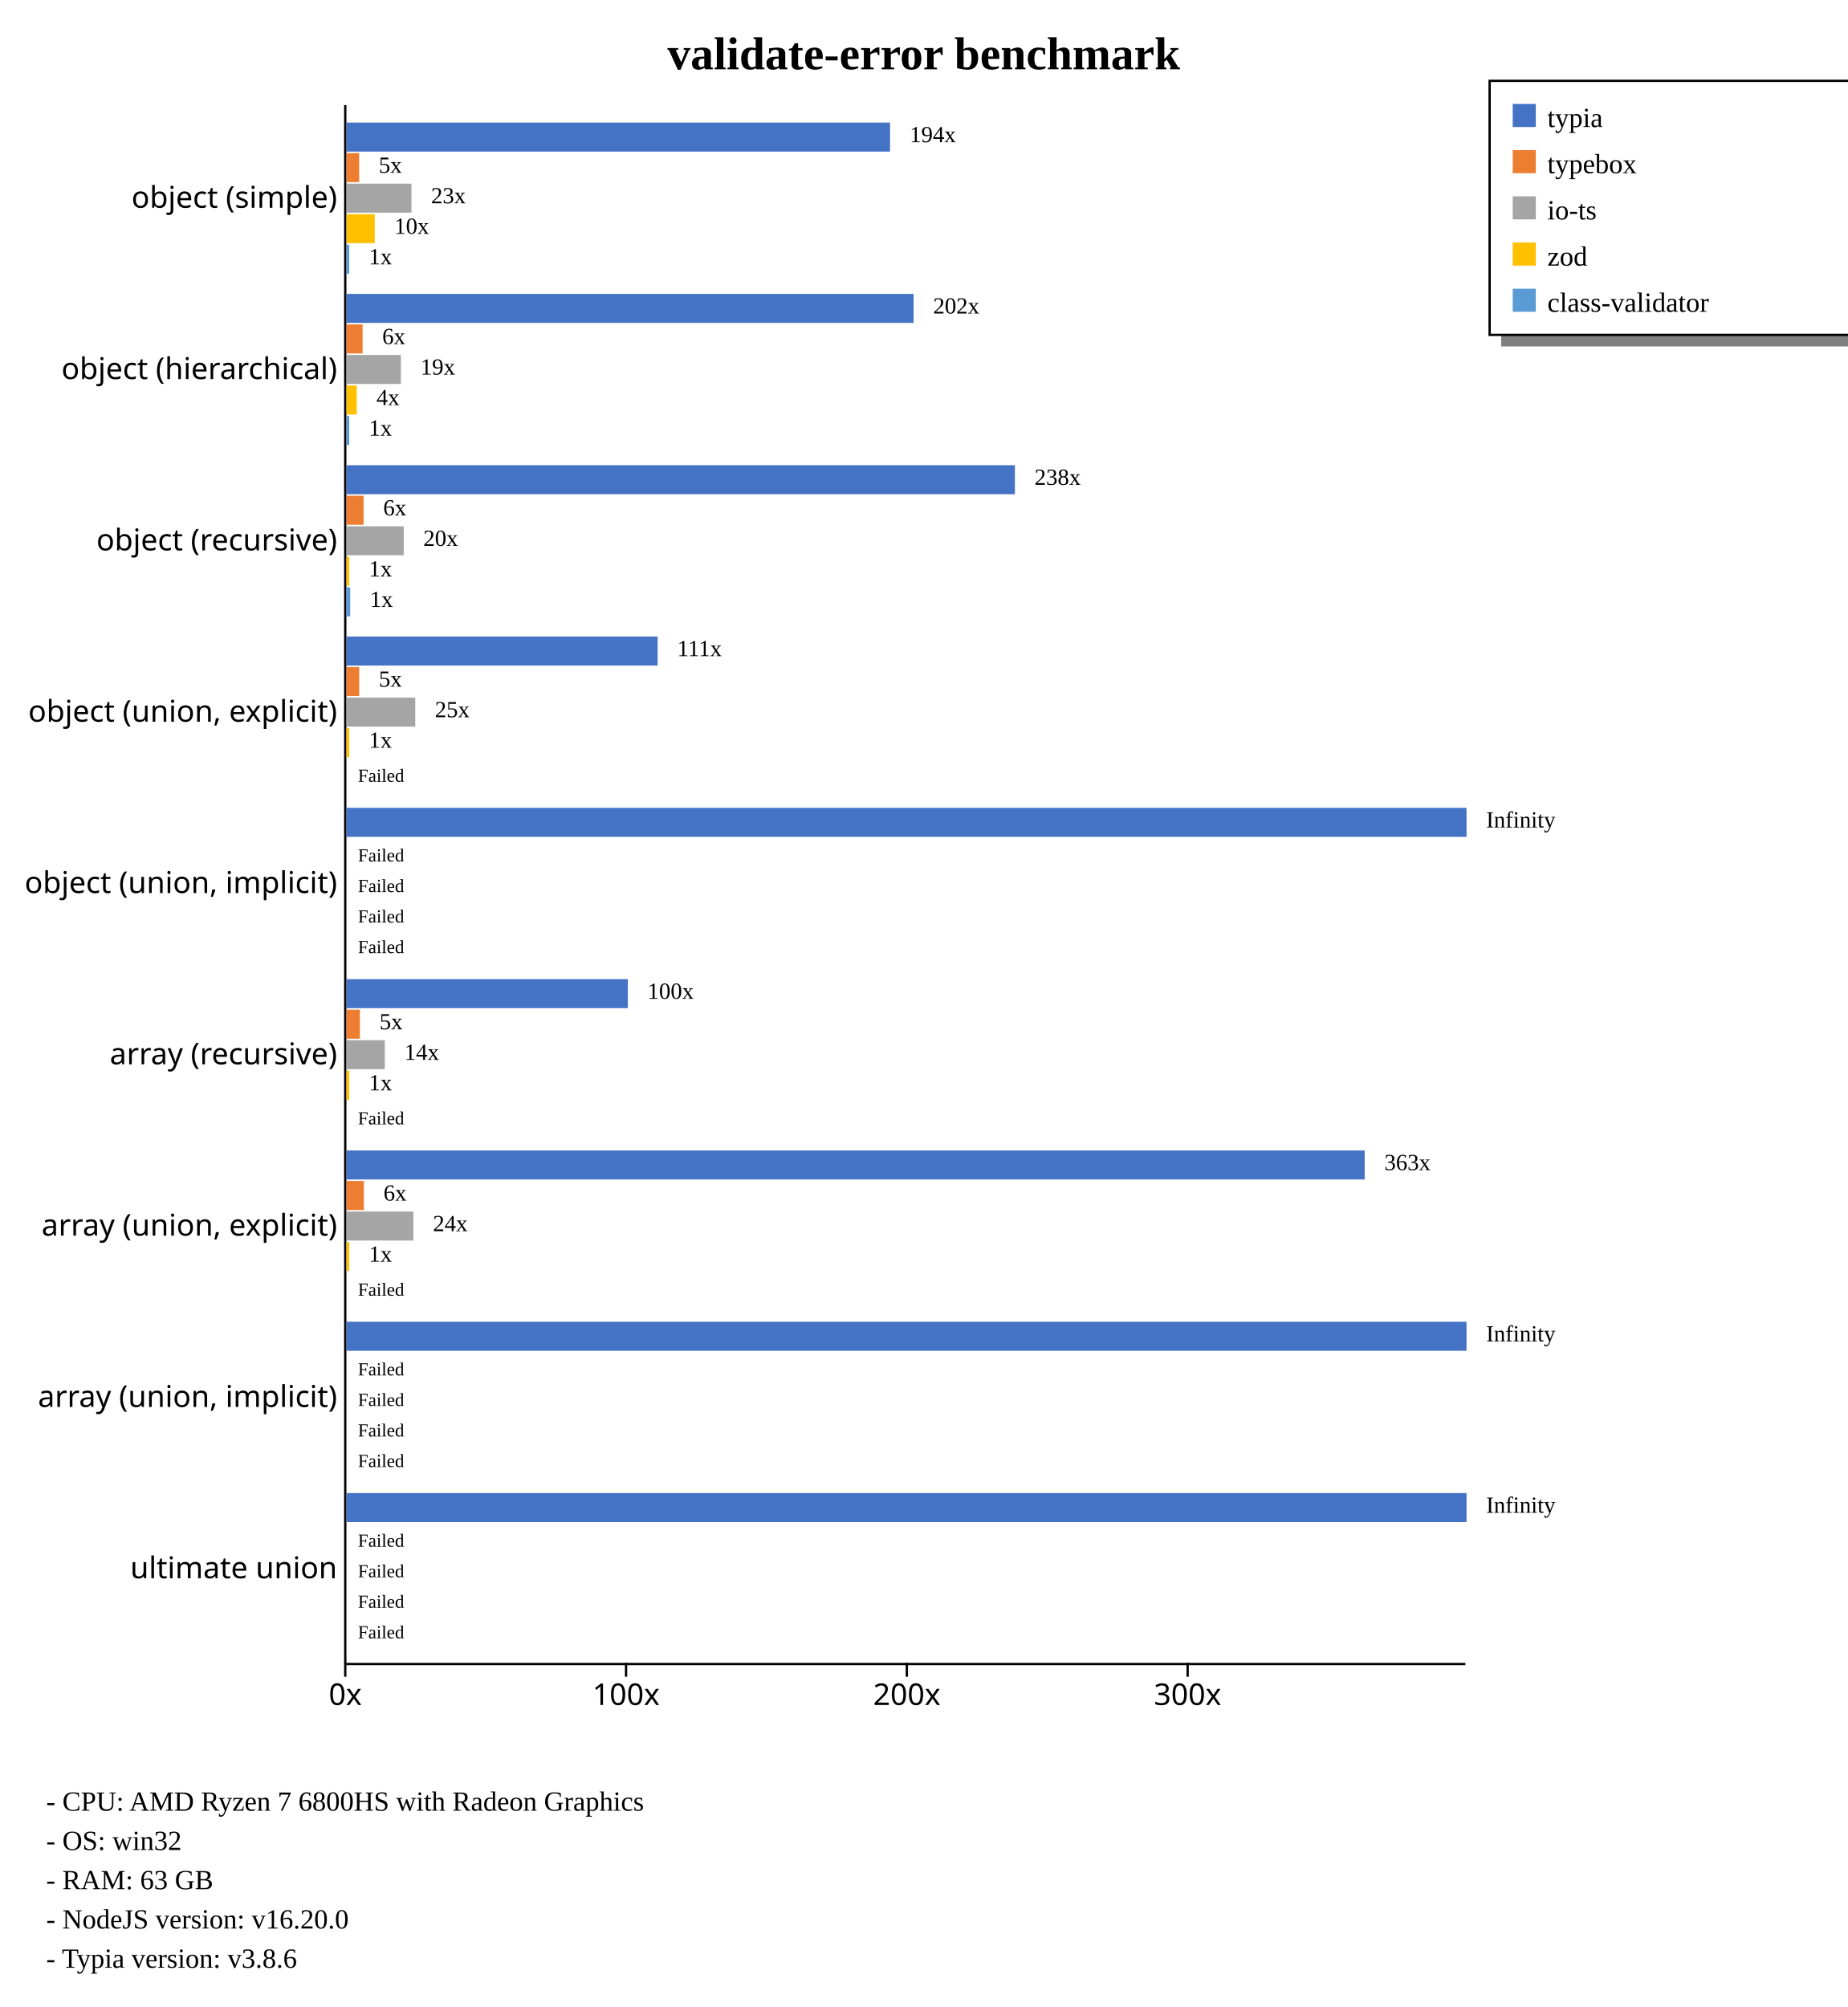
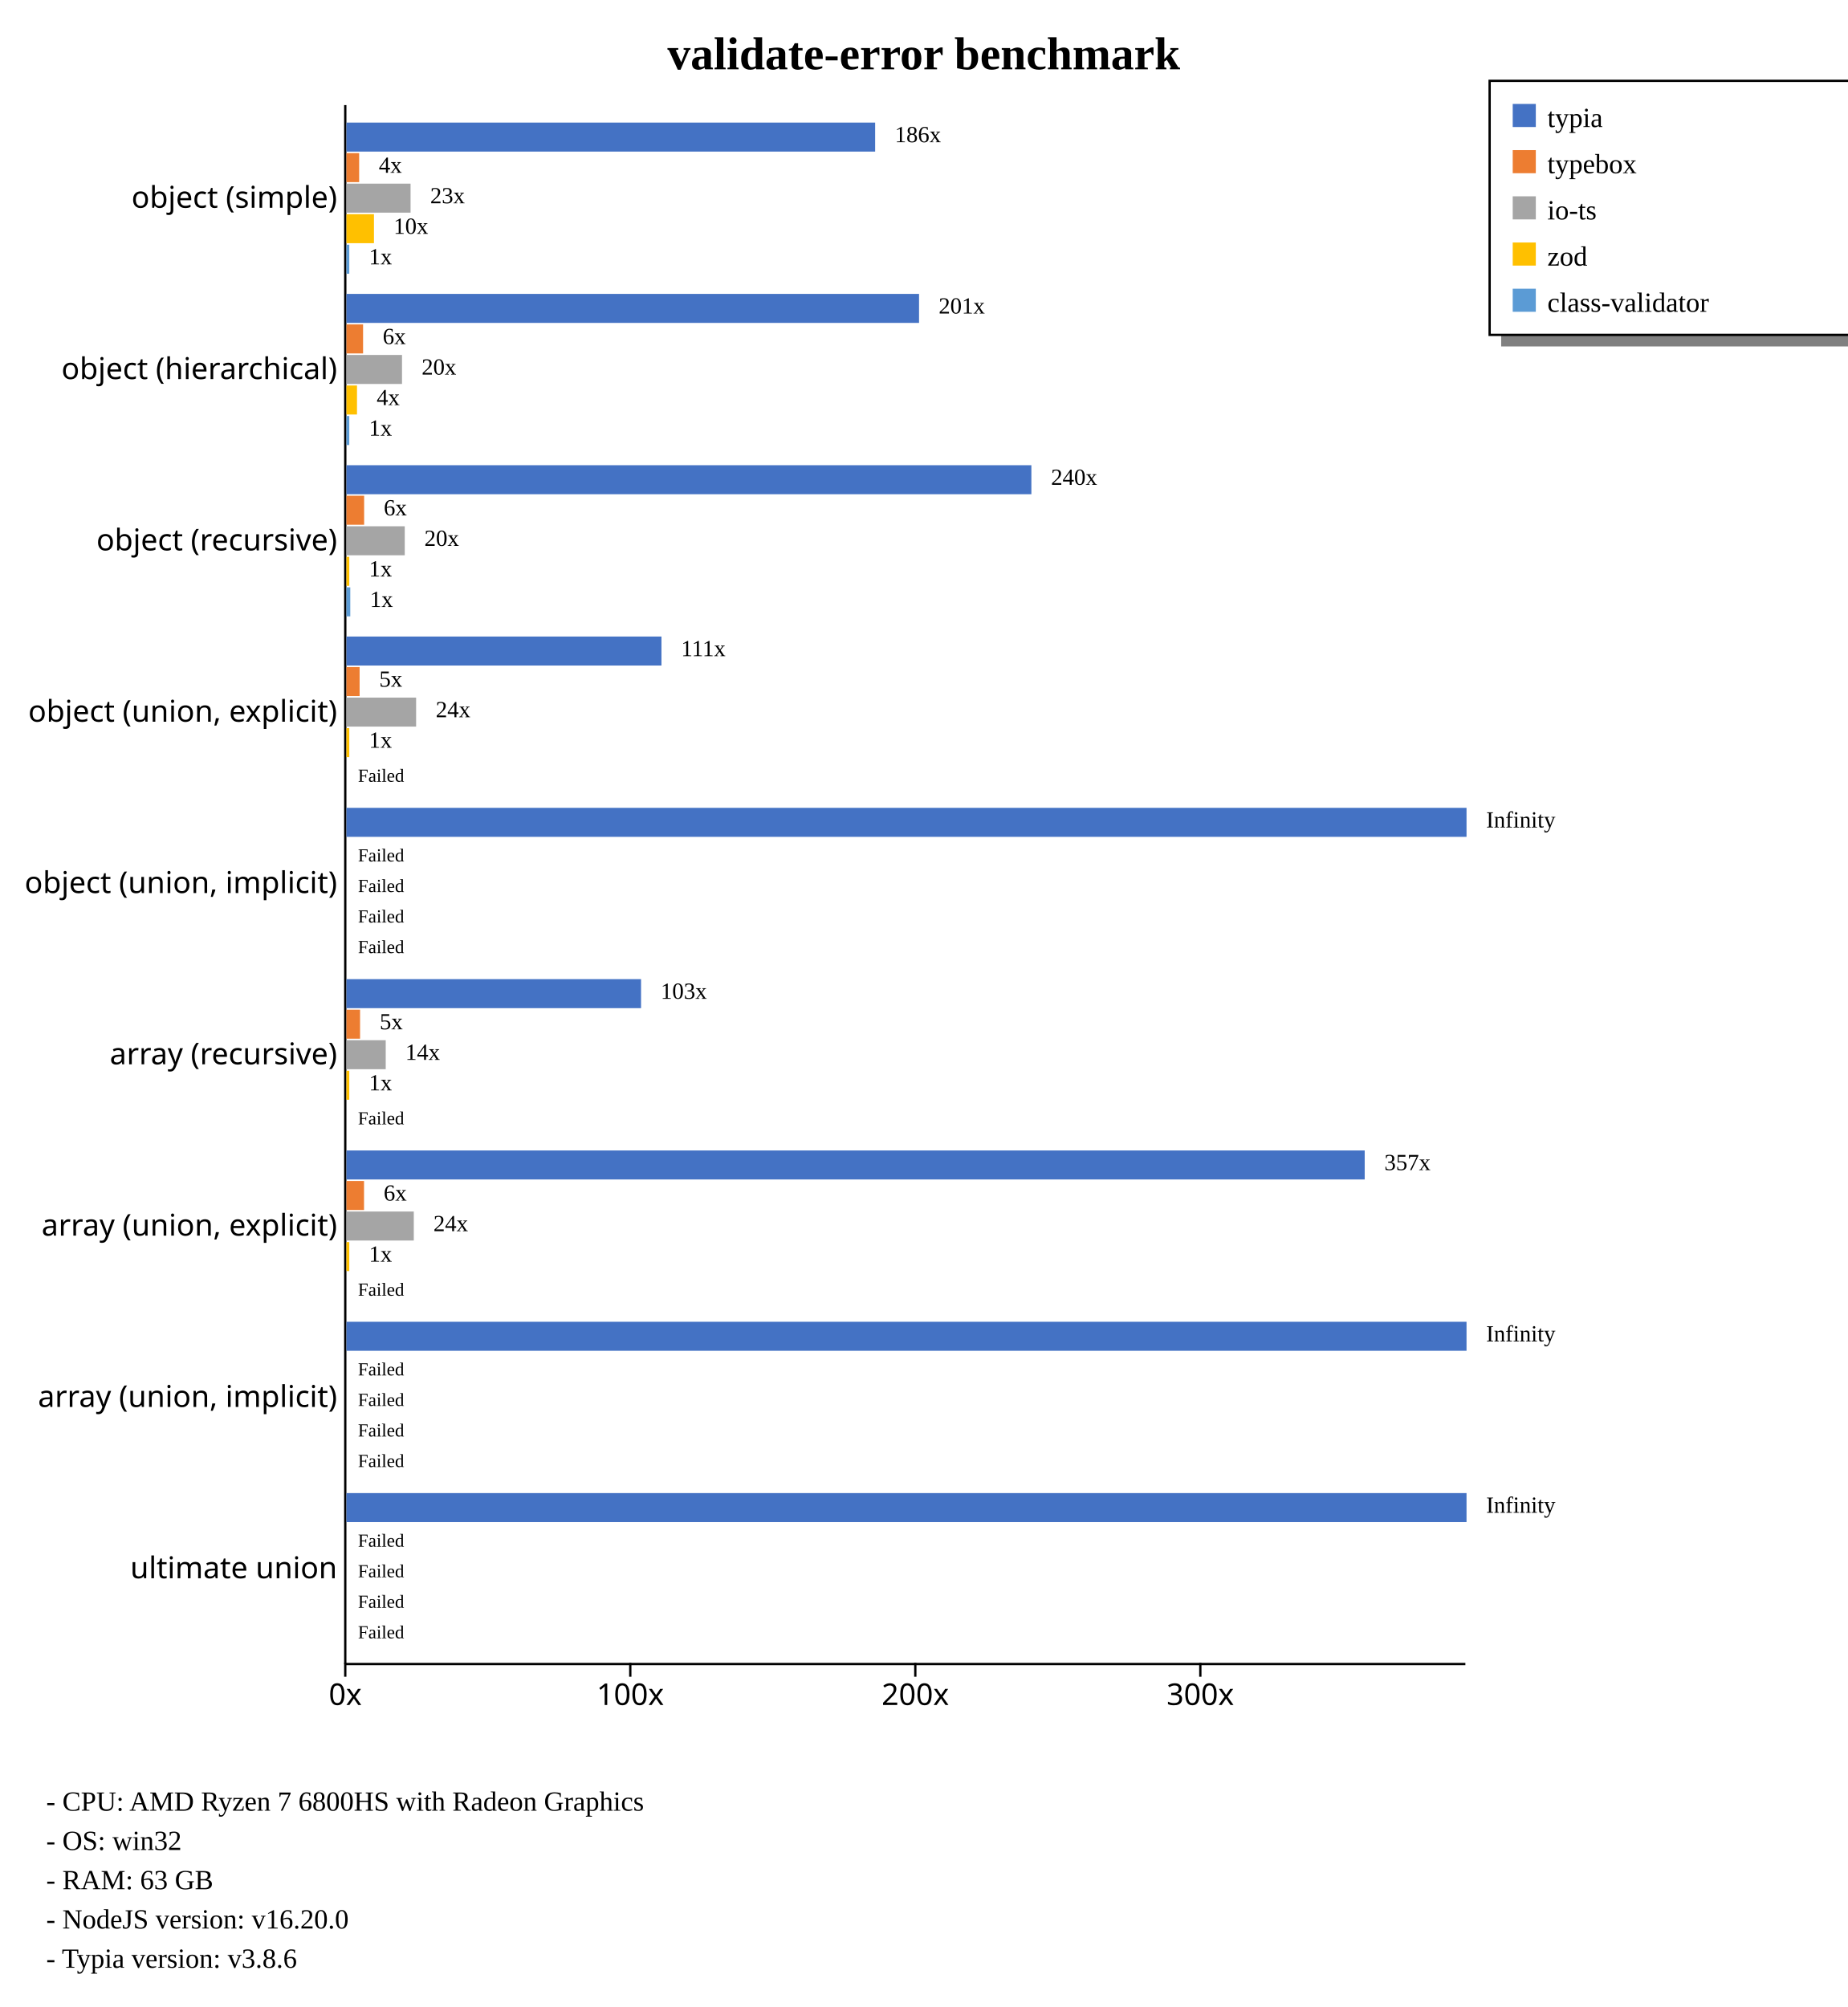
<svg xmlns="http://www.w3.org/2000/svg" width="800" height="869" style="background-color: white;">
  <g class="y axis" transform="translate(149,45)" fill="none" font-size="10" font-family="sans-serif" text-anchor="end" style="font-size: 13px;">
    <path class="domain" stroke="currentColor" d="M0.5,0.5V675.5" />
    <g class="tick" opacity="1" transform="translate(0,40.7967)" style="font-size: 13px;">
      <line stroke="currentColor" x2="0" />
      <text fill="currentColor" x="-3" dy="0.32em">object (simple)    </text>
    </g>
    <g class="tick" opacity="1" transform="translate(0,114.9725)" style="font-size: 13px;">
      <line stroke="currentColor" x2="0" />
      <text fill="currentColor" x="-3" dy="0.32em">object (hierarchical)    </text>
    </g>
    <g class="tick" opacity="1" transform="translate(0,189.1484)" style="font-size: 13px;">
      <line stroke="currentColor" x2="0" />
      <text fill="currentColor" x="-3" dy="0.32em">object (recursive)    </text>
    </g>
    <g class="tick" opacity="1" transform="translate(0,263.3242)" style="font-size: 13px;">
      <line stroke="currentColor" x2="0" />
      <text fill="currentColor" x="-3" dy="0.32em">object (union, explicit)    </text>
    </g>
    <g class="tick" opacity="1" transform="translate(0,337.5)" style="font-size: 13px;">
      <line stroke="currentColor" x2="0" />
      <text fill="currentColor" x="-3" dy="0.32em">object (union, implicit)    </text>
    </g>
    <g class="tick" opacity="1" transform="translate(0,411.6758)" style="font-size: 13px;">
      <line stroke="currentColor" x2="0" />
      <text fill="currentColor" x="-3" dy="0.32em">array (recursive)    </text>
    </g>
    <g class="tick" opacity="1" transform="translate(0,485.8516)" style="font-size: 13px;">
      <line stroke="currentColor" x2="0" />
      <text fill="currentColor" x="-3" dy="0.32em">array (union, explicit)    </text>
    </g>
    <g class="tick" opacity="1" transform="translate(0,560.0275)" style="font-size: 13px;">
      <line stroke="currentColor" x2="0" />
      <text fill="currentColor" x="-3" dy="0.32em">array (union, implicit)    </text>
    </g>
    <g class="tick" opacity="1" transform="translate(0,634.2033)" style="font-size: 13px;">
      <line stroke="currentColor" x2="0" />
      <text fill="currentColor" x="-3" dy="0.32em">ultimate union    </text>
    </g>
  </g>
  <g class="x axis" transform="translate(149,720)" fill="none" font-size="10" font-family="sans-serif" text-anchor="middle" style="font-size: 13px;">
    <path class="domain" stroke="currentColor" d="M0.5,0.5H485.5" />
    <g class="tick" opacity="1" transform="translate(0.5,0)" style="font-size: 13px;">
      <line stroke="currentColor" y2="6" />
      <text fill="currentColor" y="9" dy="0.71em">0x</text>
    </g>
-     <g class="tick" opacity="1" transform="translate(122.0798,0)" style="font-size: 13px;">
+     <g class="tick" opacity="1" transform="translate(123.9126,0)" style="font-size: 13px;">
      <line stroke="currentColor" y2="6" />
      <text fill="currentColor" y="9" dy="0.71em">100x</text>
    </g>
-     <g class="tick" opacity="1" transform="translate(243.6596,0)" style="font-size: 13px;">
+     <g class="tick" opacity="1" transform="translate(247.3251,0)" style="font-size: 13px;">
      <line stroke="currentColor" y2="6" />
      <text fill="currentColor" y="9" dy="0.71em">200x</text>
    </g>
-     <g class="tick" opacity="1" transform="translate(365.2394,0)" style="font-size: 13px;">
+     <g class="tick" opacity="1" transform="translate(370.7377,0)" style="font-size: 13px;">
      <line stroke="currentColor" y2="6" />
      <text fill="currentColor" y="9" dy="0.71em">300x</text>
    </g>
  </g>
  <text transform="translate(400, 30)" style="text-anchor: middle; font-size: 20px; font-weight: bold;">validate-error benchmark</text>
  <rect x="650" y="145" width="230" height="5" fill="gray" />
  <rect x="645" y="35" width="230" height="110" fill="none" stroke="black" />
  <rect x="655" y="45" width="10" height="10" style="fill: #4472c4;" />
  <text x="670" y="55" style="font-size: 12px;">typia</text>
  <rect x="655" y="65" width="10" height="10" style="fill: #ed7d31;" />
  <text x="670" y="75" style="font-size: 12px;">typebox</text>
  <rect x="655" y="85" width="10" height="10" style="fill: #a5a5a5;" />
  <text x="670" y="95" style="font-size: 12px;">io-ts</text>
  <rect x="655" y="105" width="10" height="10" style="fill: #ffc000;" />
  <text x="670" y="115" style="font-size: 12px;">zod</text>
  <rect x="655" y="125" width="10" height="10" style="fill: #5b9bd5;" />
  <text x="670" y="135" style="font-size: 12px;">class-validator</text>
  <text x="20" y="784" style="font-size: 12px;">  - CPU: AMD Ryzen 7 6800HS with Radeon Graphics</text>
  <text x="20" y="801" style="font-size: 12px;">  - OS: win32</text>
  <text x="20" y="818" style="font-size: 12px;">  - RAM: 63 GB</text>
  <text x="20" y="835" style="font-size: 12px;">  - NodeJS version: v16.20.0</text>
  <text x="20" y="852" style="font-size: 12px;">  - Typia version: v3.8.6</text>
  <g style="font-size: 13px;">
    <g style="font-size: 13px;">
-       <rect x="150" y="53.079" width="235.393" height="12.558" fill="#4472c4" />
-       <rect x="150" y="66.298" width="5.509" height="12.558" fill="#ed7d31" />
-       <rect x="150" y="79.517" width="28.152" height="12.558" fill="#a5a5a5" />
-       <rect x="150" y="92.737" width="12.265" height="12.558" fill="#ffc000" />
-       <rect x="150" y="105.956" width="1.216" height="12.558" fill="#5b9bd5" />
-       <text class="label" x="393.893" y="61.579" font-size="10px">194x</text>
-       <text class="label" x="164.009" y="74.798" font-size="10px">5x</text>
-       <text class="label" x="186.652" y="88.017" font-size="10px">23x</text>
-       <text class="label" x="170.765" y="101.237" font-size="10px">10x</text>
-       <text class="label" x="159.716" y="114.456" font-size="10px">1x</text>
-       <text class="label" x="390.393" y="63.079" font-size="8px" />
-       <text class="label" x="160.509" y="76.298" font-size="8px" />
-       <text class="label" x="183.152" y="89.517" font-size="8px" />
-       <text class="label" x="167.265" y="102.737" font-size="8px" />
-       <text class="label" x="156.216" y="115.956" font-size="8px" />
-     </g>
-     <g style="font-size: 13px;">
-       <rect x="150" y="127.254" width="245.566" height="12.558" fill="#4472c4" />
-       <rect x="150" y="140.474" width="7.005" height="12.558" fill="#ed7d31" />
-       <rect x="150" y="153.693" width="23.579" height="12.558" fill="#a5a5a5" />
-       <rect x="150" y="166.913" width="4.479" height="12.558" fill="#ffc000" />
-       <rect x="150" y="180.132" width="1.216" height="12.558" fill="#5b9bd5" />
-       <text class="label" x="404.066" y="135.754" font-size="10px">202x</text>
-       <text class="label" x="165.505" y="148.974" font-size="10px">6x</text>
-       <text class="label" x="182.079" y="162.193" font-size="10px">19x</text>
-       <text class="label" x="162.979" y="175.413" font-size="10px">4x</text>
-       <text class="label" x="159.716" y="188.632" font-size="10px">1x</text>
-       <text class="label" x="400.566" y="137.254" font-size="8px" />
-       <text class="label" x="162.005" y="150.474" font-size="8px" />
-       <text class="label" x="178.579" y="163.693" font-size="8px" />
-       <text class="label" x="159.479" y="176.913" font-size="8px" />
-       <text class="label" x="156.216" y="190.132" font-size="8px" />
-     </g>
-     <g style="font-size: 13px;">
-       <rect x="150" y="201.43" width="289.44" height="12.558" fill="#4472c4" />
-       <rect x="150" y="214.65" width="7.435" height="12.558" fill="#ed7d31" />
-       <rect x="150" y="227.869" width="24.807" height="12.558" fill="#a5a5a5" />
-       <rect x="150" y="241.089" width="1.216" height="12.558" fill="#ffc000" />
-       <rect x="150" y="254.308" width="1.646" height="12.558" fill="#5b9bd5" />
-       <text class="label" x="447.94" y="209.93" font-size="10px">238x</text>
-       <text class="label" x="165.935" y="223.15" font-size="10px">6x</text>
-       <text class="label" x="183.307" y="236.369" font-size="10px">20x</text>
-       <text class="label" x="159.716" y="249.589" font-size="10px">1x</text>
-       <text class="label" x="160.146" y="262.808" font-size="10px">1x</text>
-       <text class="label" x="444.44" y="211.43" font-size="8px" />
-       <text class="label" x="162.435" y="224.65" font-size="8px" />
-       <text class="label" x="179.807" y="237.869" font-size="8px" />
-       <text class="label" x="156.216" y="251.089" font-size="8px" />
-       <text class="label" x="156.646" y="264.308" font-size="8px" />
-     </g>
-     <g style="font-size: 13px;">
-       <rect x="150" y="275.606" width="134.747" height="12.558" fill="#4472c4" />
-       <rect x="150" y="288.825" width="5.538" height="12.558" fill="#ed7d31" />
-       <rect x="150" y="302.045" width="29.806" height="12.558" fill="#a5a5a5" />
-       <rect x="150" y="315.264" width="1.216" height="12.558" fill="#ffc000" />
+       <rect x="150" y="53.079" width="228.933" height="12.558" fill="#4472c4" />
+       <rect x="150" y="66.298" width="5.511" height="12.558" fill="#ed7d31" />
+       <rect x="150" y="79.517" width="27.77" height="12.558" fill="#a5a5a5" />
+       <rect x="150" y="92.737" width="11.921" height="12.558" fill="#ffc000" />
+       <rect x="150" y="105.956" width="1.234" height="12.558" fill="#5b9bd5" />
+       <text class="label" x="387.433" y="61.579" font-size="10px">186x</text>
+       <text class="label" x="164.011" y="74.798" font-size="10px">4x</text>
+       <text class="label" x="186.27" y="88.017" font-size="10px">23x</text>
+       <text class="label" x="170.421" y="101.237" font-size="10px">10x</text>
+       <text class="label" x="159.734" y="114.456" font-size="10px">1x</text>
+       <text class="label" x="383.933" y="63.079" font-size="8px" />
+       <text class="label" x="160.511" y="76.298" font-size="8px" />
+       <text class="label" x="182.77" y="89.517" font-size="8px" />
+       <text class="label" x="166.921" y="102.737" font-size="8px" />
+       <text class="label" x="156.234" y="115.956" font-size="8px" />
+     </g>
+     <g style="font-size: 13px;">
+       <rect x="150" y="127.254" width="247.941" height="12.558" fill="#4472c4" />
+       <rect x="150" y="140.474" width="7.212" height="12.558" fill="#ed7d31" />
+       <rect x="150" y="153.693" width="24.068" height="12.558" fill="#a5a5a5" />
+       <rect x="150" y="166.913" width="4.577" height="12.558" fill="#ffc000" />
+       <rect x="150" y="180.132" width="1.234" height="12.558" fill="#5b9bd5" />
+       <text class="label" x="406.441" y="135.754" font-size="10px">201x</text>
+       <text class="label" x="165.712" y="148.974" font-size="10px">6x</text>
+       <text class="label" x="182.568" y="162.193" font-size="10px">20x</text>
+       <text class="label" x="163.077" y="175.413" font-size="10px">4x</text>
+       <text class="label" x="159.734" y="188.632" font-size="10px">1x</text>
+       <text class="label" x="402.941" y="137.254" font-size="8px" />
+       <text class="label" x="162.212" y="150.474" font-size="8px" />
+       <text class="label" x="179.068" y="163.693" font-size="8px" />
+       <text class="label" x="159.577" y="176.913" font-size="8px" />
+       <text class="label" x="156.234" y="190.132" font-size="8px" />
+     </g>
+     <g style="font-size: 13px;">
+       <rect x="150" y="201.43" width="296.582" height="12.558" fill="#4472c4" />
+       <rect x="150" y="214.65" width="7.666" height="12.558" fill="#ed7d31" />
+       <rect x="150" y="227.869" width="25.255" height="12.558" fill="#a5a5a5" />
+       <rect x="150" y="241.089" width="1.234" height="12.558" fill="#ffc000" />
+       <rect x="150" y="254.308" width="1.667" height="12.558" fill="#5b9bd5" />
+       <text class="label" x="455.082" y="209.93" font-size="10px">240x</text>
+       <text class="label" x="166.166" y="223.15" font-size="10px">6x</text>
+       <text class="label" x="183.755" y="236.369" font-size="10px">20x</text>
+       <text class="label" x="159.734" y="249.589" font-size="10px">1x</text>
+       <text class="label" x="160.167" y="262.808" font-size="10px">1x</text>
+       <text class="label" x="451.582" y="211.43" font-size="8px" />
+       <text class="label" x="162.666" y="224.65" font-size="8px" />
+       <text class="label" x="180.255" y="237.869" font-size="8px" />
+       <text class="label" x="156.234" y="251.089" font-size="8px" />
+       <text class="label" x="156.667" y="264.308" font-size="8px" />
+     </g>
+     <g style="font-size: 13px;">
+       <rect x="150" y="275.606" width="136.408" height="12.558" fill="#4472c4" />
+       <rect x="150" y="288.825" width="5.713" height="12.558" fill="#ed7d31" />
+       <rect x="150" y="302.045" width="30.177" height="12.558" fill="#a5a5a5" />
+       <rect x="150" y="315.264" width="1.234" height="12.558" fill="#ffc000" />
      <rect x="150" y="328.484" width="0" height="12.558" fill="#5b9bd5" />
-       <text class="label" x="293.247" y="284.106" font-size="10px">111x</text>
-       <text class="label" x="164.038" y="297.325" font-size="10px">5x</text>
-       <text class="label" x="188.306" y="310.545" font-size="10px">25x</text>
-       <text class="label" x="159.716" y="323.764" font-size="10px">1x</text>
+       <text class="label" x="294.908" y="284.106" font-size="10px">111x</text>
+       <text class="label" x="164.213" y="297.325" font-size="10px">5x</text>
+       <text class="label" x="188.677" y="310.545" font-size="10px">24x</text>
+       <text class="label" x="159.734" y="323.764" font-size="10px">1x</text>
      <text class="label" x="158.5" y="336.984" font-size="10px" />
-       <text class="label" x="289.747" y="285.606" font-size="8px" />
-       <text class="label" x="160.538" y="298.825" font-size="8px" />
-       <text class="label" x="184.806" y="312.045" font-size="8px" />
-       <text class="label" x="156.216" y="325.264" font-size="8px" />
+       <text class="label" x="291.408" y="285.606" font-size="8px" />
+       <text class="label" x="160.713" y="298.825" font-size="8px" />
+       <text class="label" x="185.177" y="312.045" font-size="8px" />
+       <text class="label" x="156.234" y="325.264" font-size="8px" />
      <text class="label" x="155" y="338.484" font-size="8px">Failed</text>
    </g>
    <g style="font-size: 13px;">
      <rect x="150" y="349.782" width="485" height="12.558" fill="#4472c4" />
      <rect x="150" y="363.001" width="0" height="12.558" fill="#ed7d31" />
      <rect x="150" y="376.221" width="0" height="12.558" fill="#a5a5a5" />
      <rect x="150" y="389.44" width="0" height="12.558" fill="#ffc000" />
      <rect x="150" y="402.66" width="0" height="12.558" fill="#5b9bd5" />
      <text class="label" x="643.5" y="358.282" font-size="10px">Infinity</text>
      <text class="label" x="158.5" y="371.501" font-size="10px" />
      <text class="label" x="158.5" y="384.721" font-size="10px" />
      <text class="label" x="158.5" y="397.94" font-size="10px" />
      <text class="label" x="158.5" y="411.16" font-size="10px" />
      <text class="label" x="640" y="359.782" font-size="8px" />
      <text class="label" x="155" y="373.001" font-size="8px">Failed</text>
      <text class="label" x="155" y="386.221" font-size="8px">Failed</text>
      <text class="label" x="155" y="399.44" font-size="8px">Failed</text>
      <text class="label" x="155" y="412.66" font-size="8px">Failed</text>
    </g>
    <g style="font-size: 13px;">
-       <rect x="150" y="423.958" width="121.858" height="12.558" fill="#4472c4" />
-       <rect x="150" y="437.177" width="5.828" height="12.558" fill="#ed7d31" />
-       <rect x="150" y="450.397" width="16.61" height="12.558" fill="#a5a5a5" />
-       <rect x="150" y="463.616" width="1.216" height="12.558" fill="#ffc000" />
+       <rect x="150" y="423.958" width="127.57" height="12.558" fill="#4472c4" />
+       <rect x="150" y="437.177" width="5.905" height="12.558" fill="#ed7d31" />
+       <rect x="150" y="450.397" width="17.013" height="12.558" fill="#a5a5a5" />
+       <rect x="150" y="463.616" width="1.234" height="12.558" fill="#ffc000" />
      <rect x="150" y="476.835" width="0" height="12.558" fill="#5b9bd5" />
-       <text class="label" x="280.358" y="432.458" font-size="10px">100x</text>
-       <text class="label" x="164.328" y="445.677" font-size="10px">5x</text>
-       <text class="label" x="175.11" y="458.897" font-size="10px">14x</text>
-       <text class="label" x="159.716" y="472.116" font-size="10px">1x</text>
+       <text class="label" x="286.07" y="432.458" font-size="10px">103x</text>
+       <text class="label" x="164.405" y="445.677" font-size="10px">5x</text>
+       <text class="label" x="175.513" y="458.897" font-size="10px">14x</text>
+       <text class="label" x="159.734" y="472.116" font-size="10px">1x</text>
      <text class="label" x="158.5" y="485.335" font-size="10px" />
-       <text class="label" x="276.858" y="433.958" font-size="8px" />
-       <text class="label" x="160.828" y="447.177" font-size="8px" />
-       <text class="label" x="171.61" y="460.397" font-size="8px" />
-       <text class="label" x="156.216" y="473.616" font-size="8px" />
+       <text class="label" x="282.57" y="433.958" font-size="8px" />
+       <text class="label" x="160.905" y="447.177" font-size="8px" />
+       <text class="label" x="172.013" y="460.397" font-size="8px" />
+       <text class="label" x="156.234" y="473.616" font-size="8px" />
      <text class="label" x="155" y="486.835" font-size="8px">Failed</text>
    </g>
    <g style="font-size: 13px;">
      <rect x="150" y="498.134" width="440.909" height="12.558" fill="#4472c4" />
-       <rect x="150" y="511.353" width="7.55" height="12.558" fill="#ed7d31" />
-       <rect x="150" y="524.572" width="28.97" height="12.558" fill="#a5a5a5" />
-       <rect x="150" y="537.792" width="1.216" height="12.558" fill="#ffc000" />
+       <rect x="150" y="511.353" width="7.622" height="12.558" fill="#ed7d31" />
+       <rect x="150" y="524.572" width="29.167" height="12.558" fill="#a5a5a5" />
+       <rect x="150" y="537.792" width="1.234" height="12.558" fill="#ffc000" />
      <rect x="150" y="551.011" width="0" height="12.558" fill="#5b9bd5" />
-       <text class="label" x="599.409" y="506.634" font-size="10px">363x</text>
-       <text class="label" x="166.05" y="519.853" font-size="10px">6x</text>
-       <text class="label" x="187.47" y="533.072" font-size="10px">24x</text>
-       <text class="label" x="159.716" y="546.292" font-size="10px">1x</text>
+       <text class="label" x="599.409" y="506.634" font-size="10px">357x</text>
+       <text class="label" x="166.122" y="519.853" font-size="10px">6x</text>
+       <text class="label" x="187.667" y="533.072" font-size="10px">24x</text>
+       <text class="label" x="159.734" y="546.292" font-size="10px">1x</text>
      <text class="label" x="158.5" y="559.511" font-size="10px" />
      <text class="label" x="595.909" y="508.134" font-size="8px" />
-       <text class="label" x="162.55" y="521.353" font-size="8px" />
-       <text class="label" x="183.97" y="534.572" font-size="8px" />
-       <text class="label" x="156.216" y="547.792" font-size="8px" />
+       <text class="label" x="162.622" y="521.353" font-size="8px" />
+       <text class="label" x="184.167" y="534.572" font-size="8px" />
+       <text class="label" x="156.234" y="547.792" font-size="8px" />
      <text class="label" x="155" y="561.011" font-size="8px">Failed</text>
    </g>
    <g style="font-size: 13px;">
      <rect x="150" y="572.309" width="485" height="12.558" fill="#4472c4" />
      <rect x="150" y="585.529" width="0" height="12.558" fill="#ed7d31" />
      <rect x="150" y="598.748" width="0" height="12.558" fill="#a5a5a5" />
      <rect x="150" y="611.968" width="0" height="12.558" fill="#ffc000" />
      <rect x="150" y="625.187" width="0" height="12.558" fill="#5b9bd5" />
      <text class="label" x="643.5" y="580.809" font-size="10px">Infinity</text>
      <text class="label" x="158.5" y="594.029" font-size="10px" />
      <text class="label" x="158.5" y="607.248" font-size="10px" />
      <text class="label" x="158.5" y="620.468" font-size="10px" />
      <text class="label" x="158.5" y="633.687" font-size="10px" />
      <text class="label" x="640" y="582.309" font-size="8px" />
      <text class="label" x="155" y="595.529" font-size="8px">Failed</text>
      <text class="label" x="155" y="608.748" font-size="8px">Failed</text>
      <text class="label" x="155" y="621.968" font-size="8px">Failed</text>
      <text class="label" x="155" y="635.187" font-size="8px">Failed</text>
    </g>
    <g style="font-size: 13px;">
      <rect x="150" y="646.485" width="485" height="12.558" fill="#4472c4" />
      <rect x="150" y="659.705" width="0" height="12.558" fill="#ed7d31" />
      <rect x="150" y="672.924" width="0" height="12.558" fill="#a5a5a5" />
      <rect x="150" y="686.144" width="0" height="12.558" fill="#ffc000" />
      <rect x="150" y="699.363" width="0" height="12.558" fill="#5b9bd5" />
      <text class="label" x="643.5" y="654.985" font-size="10px">Infinity</text>
      <text class="label" x="158.5" y="668.205" font-size="10px" />
      <text class="label" x="158.5" y="681.424" font-size="10px" />
      <text class="label" x="158.5" y="694.644" font-size="10px" />
      <text class="label" x="158.5" y="707.863" font-size="10px" />
      <text class="label" x="640" y="656.485" font-size="8px" />
      <text class="label" x="155" y="669.705" font-size="8px">Failed</text>
      <text class="label" x="155" y="682.924" font-size="8px">Failed</text>
      <text class="label" x="155" y="696.144" font-size="8px">Failed</text>
      <text class="label" x="155" y="709.363" font-size="8px">Failed</text>
    </g>
  </g>
</svg>
